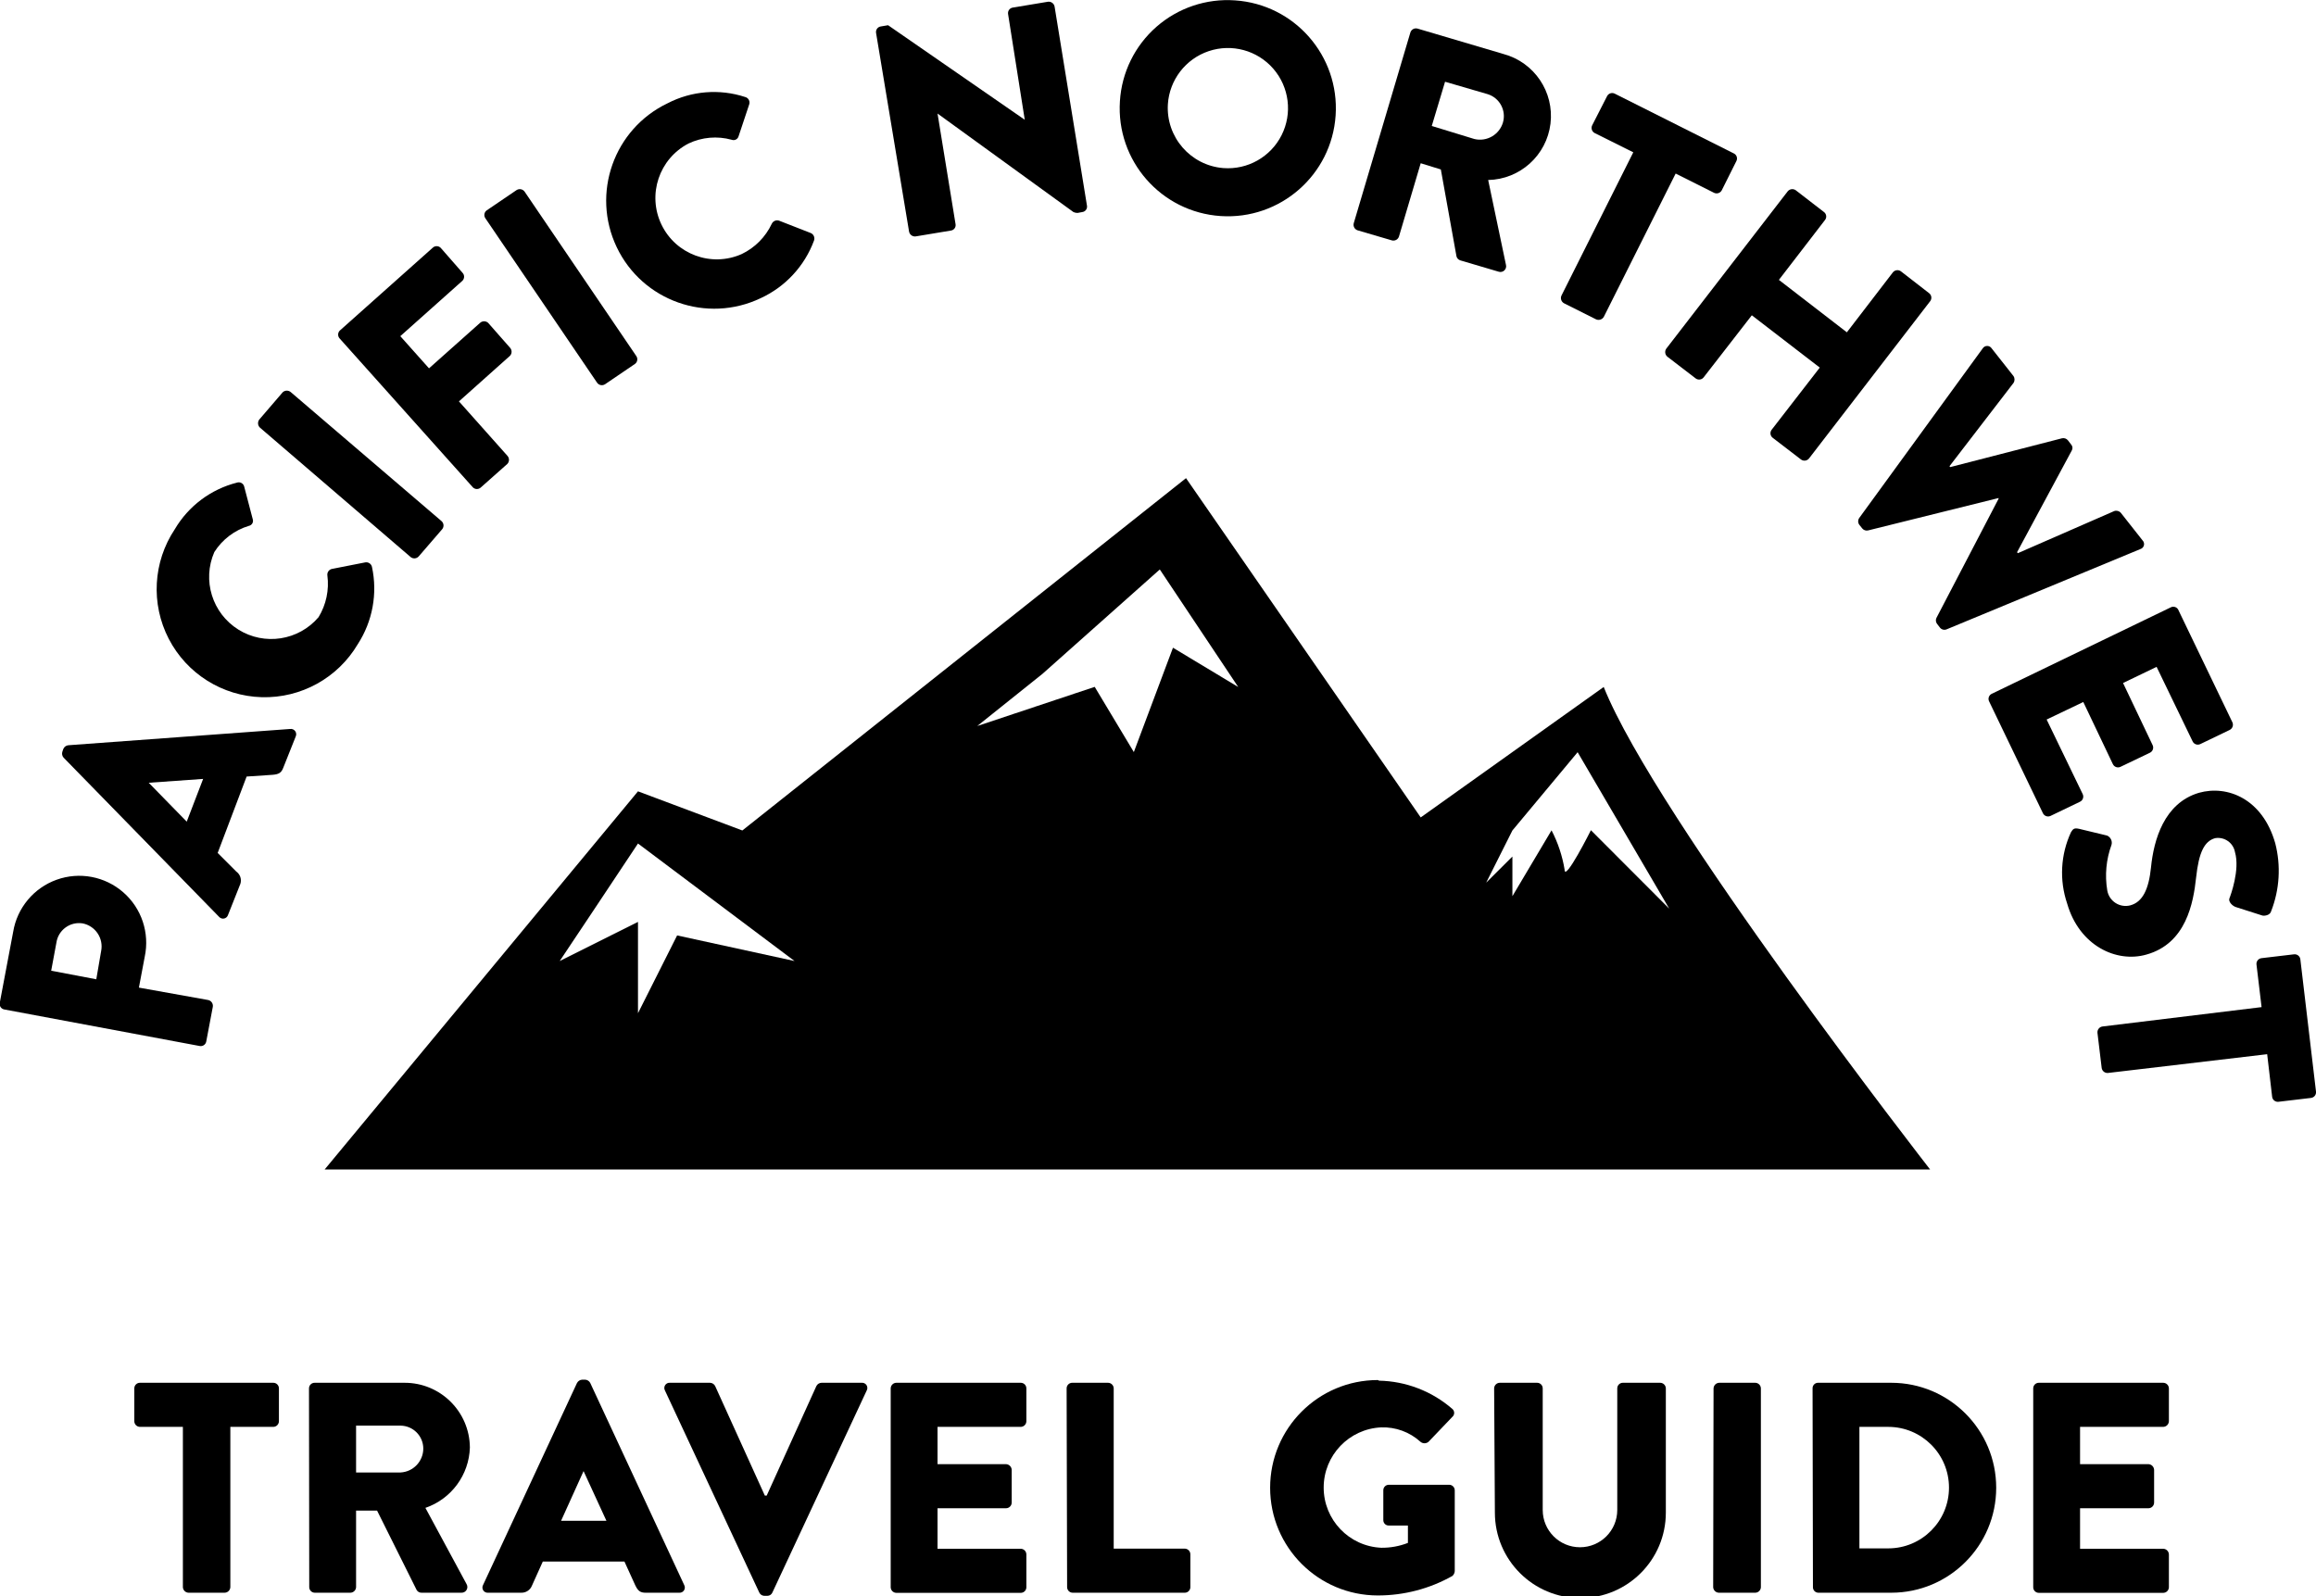
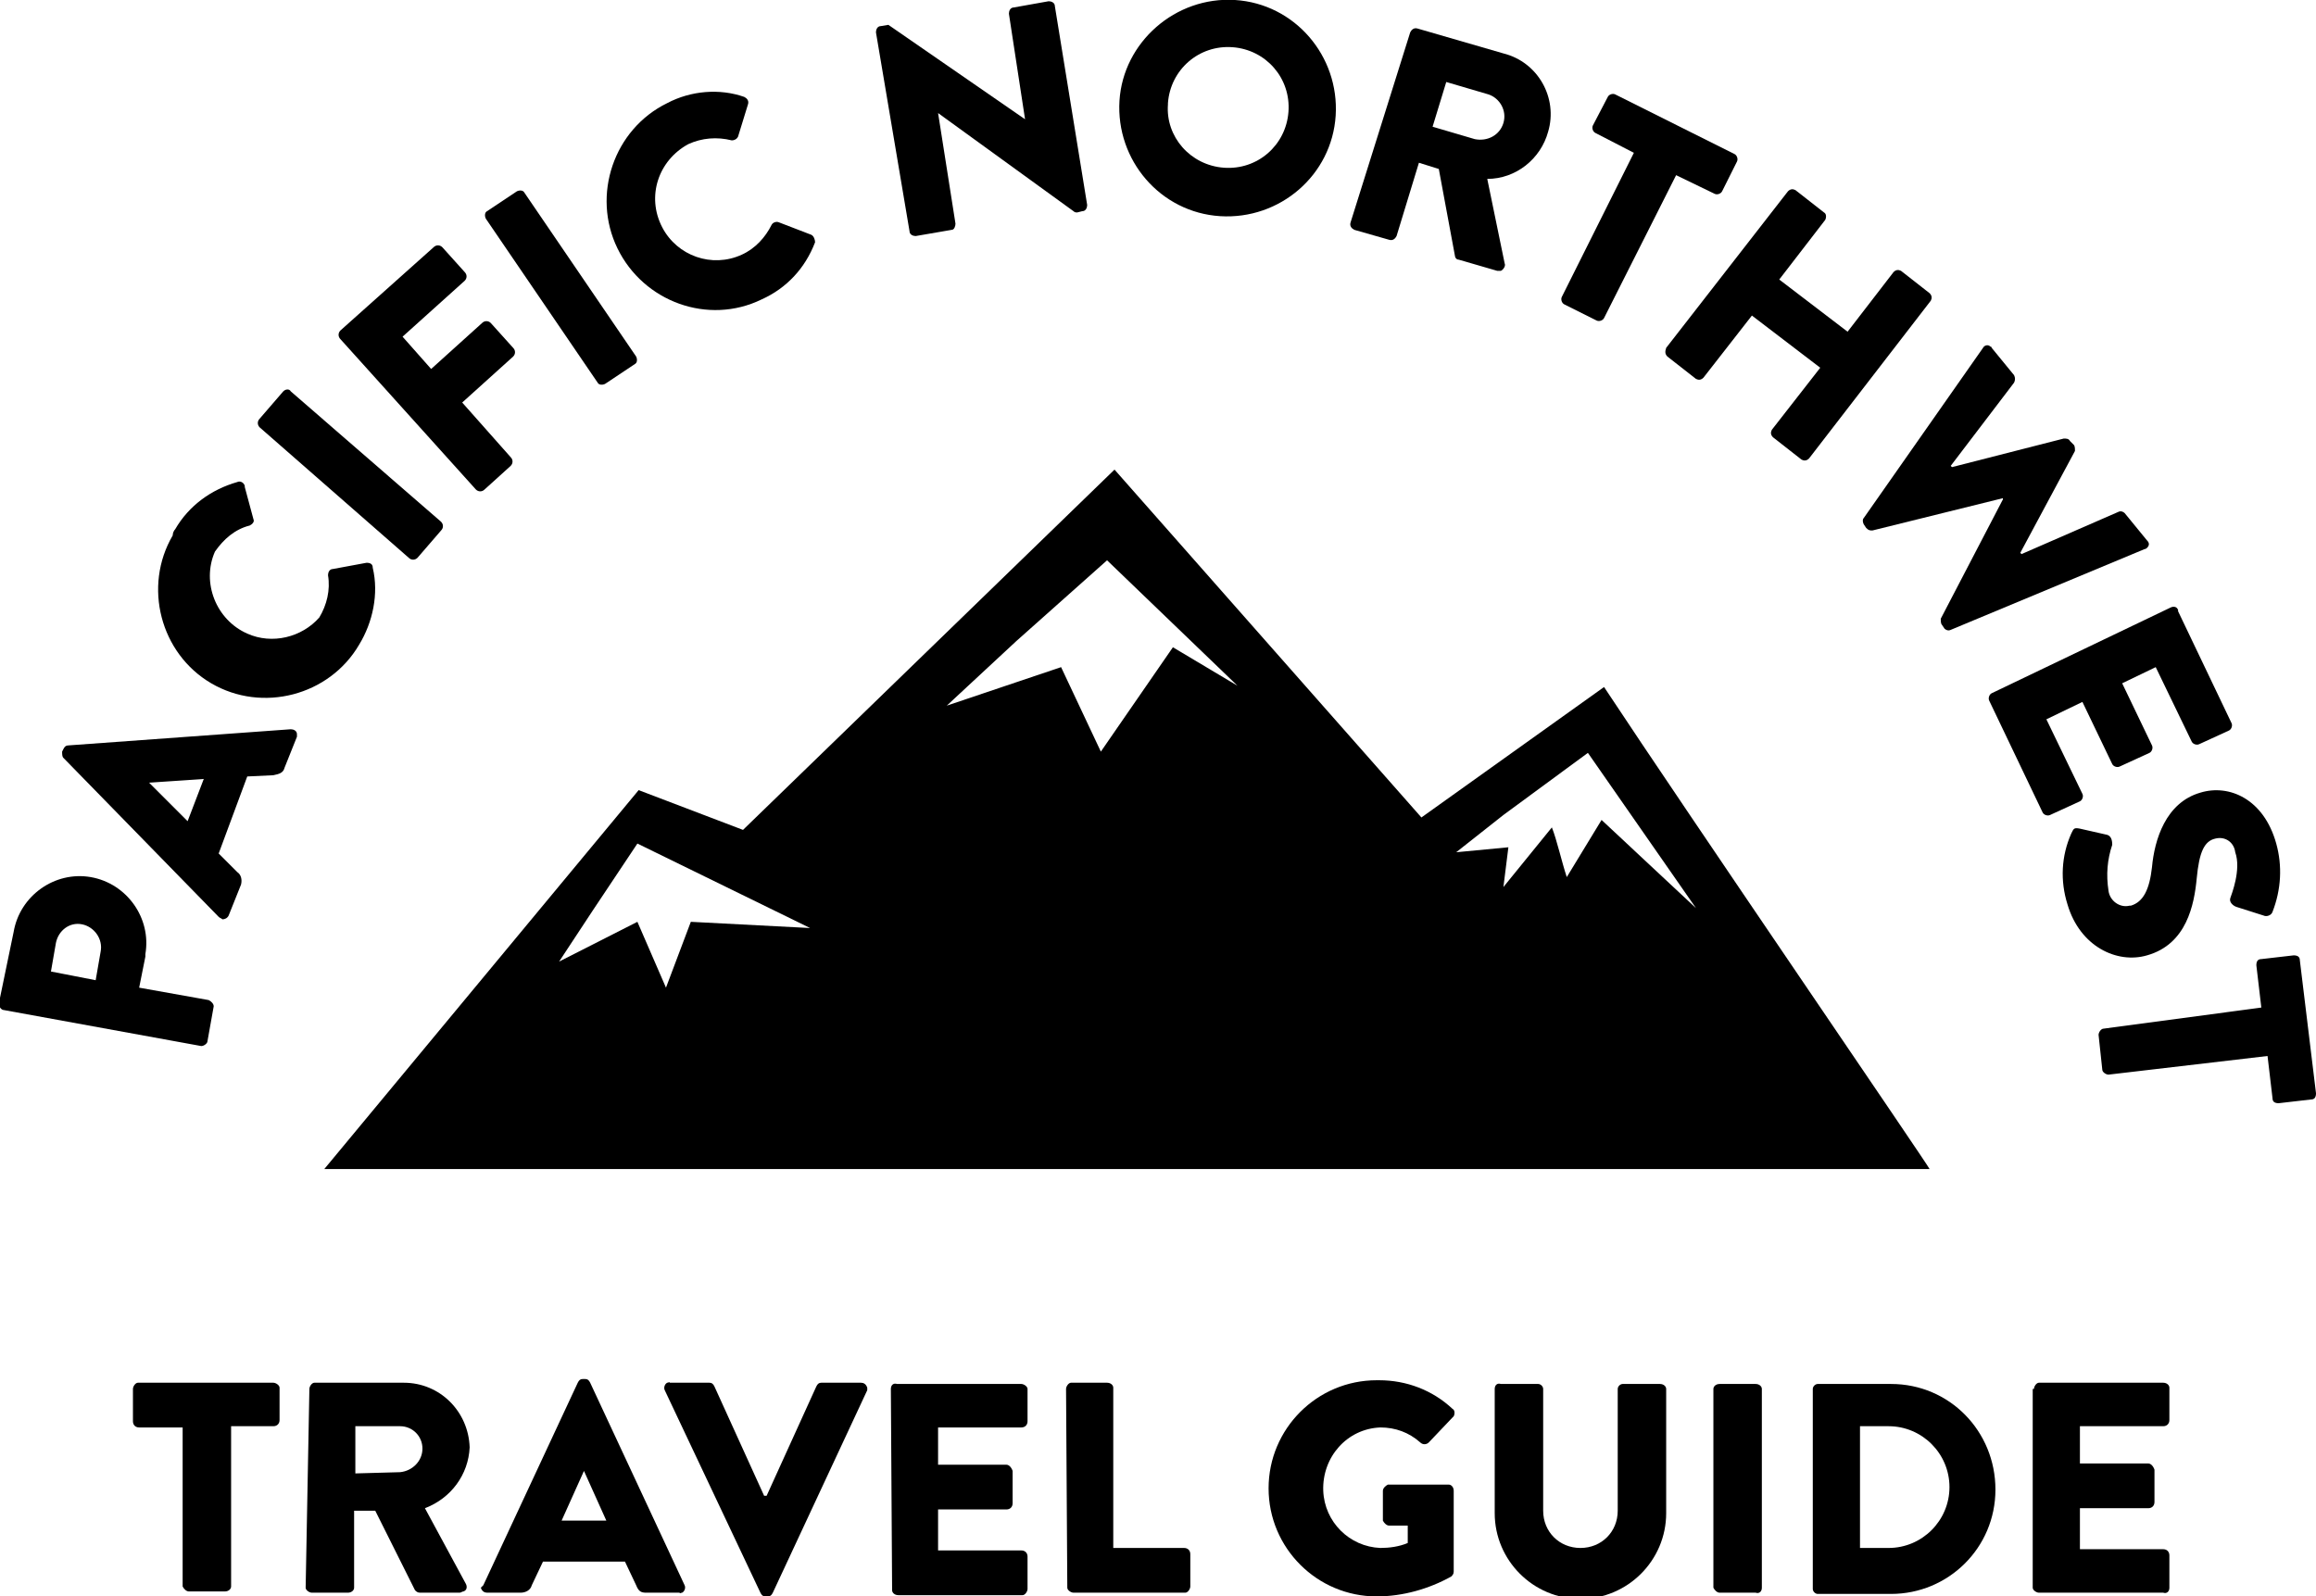
- <svg xmlns="http://www.w3.org/2000/svg" id="Layer_1" data-name="Layer 1" viewBox="0 0 186.41 128.45">
-   <path d="M3,93.12a.45.45,0,0,1-.37-.53l1.08-5.72a5.39,5.39,0,1,1,10.59,2l-.47,2.49,5.58,1a.48.48,0,0,1,.37.54l-.53,2.8a.45.45,0,0,1-.53.36Zm7.79-4.7A1.89,1.89,0,0,0,9.3,86.19a1.84,1.84,0,0,0-2.11,1.55L6.77,90l3.63.69Z" transform="translate(-2.65 -11.86)" />
-   <path d="M20.3,85.68,7.77,72.85a.49.49,0,0,1-.1-.48l.08-.23a.49.49,0,0,1,.4-.29L26,70.54a.43.43,0,0,1,.45.61l-1,2.51c-.15.4-.35.53-.86.57l-2.09.14-2.33,6.15,1.5,1.5A.88.88,0,0,1,22,83L21,85.52A.42.42,0,0,1,20.3,85.68ZM19,74.56l-4.38.31v0L17.68,78Z" transform="translate(-2.65 -11.86)" />
-   <path d="M16.72,54.46a8.13,8.13,0,0,1,5-3.75.45.45,0,0,1,.59.34L23,53.68a.41.41,0,0,1-.32.51,5,5,0,0,0-2.78,2.11,5,5,0,0,0,8.39,5.24A5.16,5.16,0,0,0,29,58.18a.47.47,0,0,1,.35-.52l2.7-.53a.47.47,0,0,1,.54.37,8.24,8.24,0,0,1-1.14,6.21,8.7,8.7,0,1,1-14.73-9.25Z" transform="translate(-2.65 -11.86)" />
-   <path d="M23.57,46.28a.49.49,0,0,1-.05-.65l1.89-2.2a.49.49,0,0,1,.65,0L38.19,53.81a.47.47,0,0,1,.05.65l-1.89,2.19a.47.47,0,0,1-.65.05Z" transform="translate(-2.65 -11.86)" />
-   <path d="M30,39.12a.46.46,0,0,1,0-.65l7.47-6.66a.46.46,0,0,1,.65,0l1.75,2a.46.46,0,0,1,0,.65l-5,4.46,2.31,2.59,4.11-3.66a.48.48,0,0,1,.65,0l1.76,2a.48.48,0,0,1,0,.65l-4.11,3.67,3.9,4.38a.48.48,0,0,1,0,.65l-2.13,1.89a.46.46,0,0,1-.65,0Z" transform="translate(-2.65 -11.86)" />
-   <path d="M41.71,29.42a.46.46,0,0,1,.12-.63l2.4-1.63a.48.48,0,0,1,.64.12l9,13.25a.46.46,0,0,1-.12.63l-2.4,1.63a.47.47,0,0,1-.64-.12Z" transform="translate(-2.65 -11.86)" />
-   <path d="M56.39,20.17a8.08,8.08,0,0,1,6.24-.5.46.46,0,0,1,.32.6l-.86,2.58a.42.42,0,0,1-.55.26,5,5,0,0,0-3.47.3,4.94,4.94,0,0,0,4.28,8.9,5.12,5.12,0,0,0,2.42-2.44.48.48,0,0,1,.58-.25l2.56,1a.48.48,0,0,1,.26.6,8.27,8.27,0,0,1-4.29,4.64,8.69,8.69,0,1,1-7.49-15.69Z" transform="translate(-2.65 -11.86)" />
-   <path d="M73.16,14.49a.45.45,0,0,1,.38-.5l.59-.1,11,7.61h0L83.79,13a.45.45,0,0,1,.38-.53L87,12a.48.48,0,0,1,.53.38l2.61,16.05a.44.44,0,0,1-.38.5l-.38.07a.75.75,0,0,1-.33-.07L78.11,21h0l1.45,8.9a.44.44,0,0,1-.38.52l-2.83.47a.48.48,0,0,1-.53-.38Z" transform="translate(-2.65 -11.86)" />
-   <path d="M102.05,11.89A8.7,8.7,0,1,1,92.79,20,8.67,8.67,0,0,1,102.05,11.89Zm-.94,13.5a4.84,4.84,0,1,0-4.46-5.14A4.86,4.86,0,0,0,101.11,25.39Z" transform="translate(-2.65 -11.86)" />
-   <path d="M116.17,14.47a.47.47,0,0,1,.57-.31l6.93,2.05a5.16,5.16,0,0,1-1.24,10.14l1.43,6.82a.46.46,0,0,1-.59.56l-3.08-.91a.46.46,0,0,1-.31-.32l-1.26-7L117,25l-1.75,5.9a.47.47,0,0,1-.57.31l-2.76-.81a.47.47,0,0,1-.31-.57Zm5.15,8.58a1.93,1.93,0,0,0,2.3-1.33,1.85,1.85,0,0,0-1.23-2.28l-3.43-1L117.89,22Z" transform="translate(-2.65 -11.86)" />
-   <path d="M134.11,24.12,131,22.57a.47.47,0,0,1-.2-.62L132,19.6a.46.46,0,0,1,.62-.2l9.58,4.81a.45.45,0,0,1,.21.61l-1.18,2.36a.47.47,0,0,1-.62.2l-3.09-1.55-5.78,11.53a.49.49,0,0,1-.62.21l-2.59-1.3a.48.48,0,0,1-.2-.62Z" transform="translate(-2.65 -11.86)" />
-   <path d="M146.54,27.26a.48.48,0,0,1,.64-.09l2.28,1.76a.45.45,0,0,1,.08.64l-3.71,4.82,5.47,4.22L155,33.79a.47.47,0,0,1,.65-.09l2.27,1.76a.46.46,0,0,1,.09.64l-9.76,12.67a.47.47,0,0,1-.64.08l-2.28-1.75a.46.46,0,0,1-.08-.65l3.87-5-5.47-4.21-3.88,5a.46.46,0,0,1-.64.08l-2.28-1.75a.48.48,0,0,1-.08-.65Z" transform="translate(-2.65 -11.86)" />
-   <path d="M162.23,39.91a.43.43,0,0,1,.73,0l1.75,2.22a.5.5,0,0,1,0,.56l-5.15,6.7.06.07,9-2.32a.48.48,0,0,1,.47.16l.26.34a.41.41,0,0,1,.05.49L165,56.31l.06.08L172.82,53a.49.49,0,0,1,.53.14l1.75,2.22a.42.42,0,0,1-.18.7l-15.59,6.46a.46.46,0,0,1-.53-.13l-.24-.31a.46.46,0,0,1-.05-.48l5-9.59,0-.06L153,54.56a.47.47,0,0,1-.46-.16l-.24-.3a.47.47,0,0,1,0-.55Z" transform="translate(-2.65 -11.86)" />
-   <path d="M177.35,60.76A.45.45,0,0,1,178,61l4.33,9a.47.47,0,0,1-.22.62l-2.37,1.14a.46.46,0,0,1-.61-.22l-2.9-6-2.7,1.3,2.38,5a.46.46,0,0,1-.21.61l-2.38,1.14a.46.46,0,0,1-.61-.22l-2.38-5-2.95,1.41,2.9,6a.46.46,0,0,1-.22.62l-2.37,1.14a.46.46,0,0,1-.61-.22l-4.33-9a.45.45,0,0,1,.21-.61Z" transform="translate(-2.65 -11.86)" />
-   <path d="M170,78.58l2.24.54a.63.63,0,0,1,.36.75,7.2,7.2,0,0,0-.34,3.67,1.5,1.5,0,0,0,1.85,1.2c1-.27,1.49-1.3,1.67-3.06.22-2.22,1.06-5.17,3.85-6,2.3-.65,5.13.48,6.15,4.06a8.93,8.93,0,0,1-.33,5.47c-.08.32-.51.39-.7.35l-2.13-.68c-.3-.09-.63-.45-.53-.7s.86-2.31.45-3.72a1.39,1.39,0,0,0-1.6-1.13c-.86.24-1.31,1.13-1.53,3.17s-.8,5.31-4,6.2c-2.4.69-5.4-.7-6.38-4.11a7.73,7.73,0,0,1,.31-5.74C169.51,78.58,169.59,78.49,170,78.58Z" transform="translate(-2.65 -11.86)" />
-   <path d="M184.68,92.93l-.41-3.43a.46.46,0,0,1,.4-.51l2.62-.31a.46.46,0,0,1,.51.4l1.26,10.65a.46.46,0,0,1-.4.51l-2.62.31a.46.46,0,0,1-.51-.4l-.4-3.43-12.81,1.51a.47.47,0,0,1-.51-.4L171.47,95a.47.47,0,0,1,.4-.51Z" transform="translate(-2.65 -11.86)" />
-   <path d="M17.37,126.72H13.92a.46.46,0,0,1-.46-.46v-2.64a.45.45,0,0,1,.46-.45H24.64a.45.45,0,0,1,.46.45v2.64a.46.46,0,0,1-.46.46H21.19v12.9a.47.47,0,0,1-.46.45h-2.9a.47.47,0,0,1-.46-.45Z" transform="translate(-2.65 -11.86)" />
-   <path d="M27.52,123.62a.45.45,0,0,1,.46-.45H35.2a5.25,5.25,0,0,1,5.27,5.21,5.31,5.31,0,0,1-3.58,4.86l3.31,6.13a.46.46,0,0,1-.41.7H36.58a.45.45,0,0,1-.39-.21L33,133.46H31.31v6.16a.47.47,0,0,1-.46.45H28a.45.45,0,0,1-.46-.45Zm7.37,6.77a1.93,1.93,0,0,0,1.83-1.93,1.85,1.85,0,0,0-1.83-1.84H31.31v3.77Z" transform="translate(-2.65 -11.86)" />
-   <path d="M41.53,139.45l7.56-16.26a.51.51,0,0,1,.41-.27h.25a.49.49,0,0,1,.41.27l7.56,16.26a.42.42,0,0,1-.41.62H54.62c-.43,0-.62-.14-.84-.6l-.87-1.91H46.34l-.87,1.93a.9.9,0,0,1-.87.58H41.94A.42.42,0,0,1,41.53,139.45Zm9.93-5.17-1.84-4h0l-1.81,4Z" transform="translate(-2.65 -11.86)" />
-   <path d="M56.17,123.79a.42.42,0,0,1,.41-.62H59.8a.48.48,0,0,1,.41.26l4,8.82h.15l4-8.82a.48.48,0,0,1,.41-.26H72a.42.42,0,0,1,.41.62l-7.59,16.26a.44.44,0,0,1-.41.27h-.24a.46.46,0,0,1-.41-.27Z" transform="translate(-2.65 -11.86)" />
-   <path d="M74.34,123.62a.46.46,0,0,1,.46-.45h10a.45.45,0,0,1,.46.45v2.64a.46.46,0,0,1-.46.46H78.11v3h5.51a.48.48,0,0,1,.46.46v2.63a.46.46,0,0,1-.46.46H78.11v3.26H84.8a.46.46,0,0,1,.46.46v2.64a.45.45,0,0,1-.46.45h-10a.46.46,0,0,1-.46-.45Z" transform="translate(-2.65 -11.86)" />
-   <path d="M88.5,123.62a.45.45,0,0,1,.46-.45h2.87a.46.46,0,0,1,.46.45v12.9H98a.46.46,0,0,1,.46.46v2.64a.45.45,0,0,1-.46.45H89a.45.45,0,0,1-.46-.45Z" transform="translate(-2.65 -11.86)" />
-   <path d="M113.65,123a9.28,9.28,0,0,1,5.89,2.27.42.42,0,0,1,0,.65l-1.91,2a.5.5,0,0,1-.65,0,4.47,4.47,0,0,0-3.16-1.16,4.85,4.85,0,0,0,0,9.69,5.7,5.7,0,0,0,2.15-.39v-1.4h-1.52a.43.43,0,0,1-.46-.43v-2.39a.44.44,0,0,1,.46-.46h4.86a.45.45,0,0,1,.43.46l0,6.49a.56.56,0,0,1-.19.39,12.21,12.21,0,0,1-6,1.57,8.67,8.67,0,1,1,0-17.34Z" transform="translate(-2.65 -11.86)" />
-   <path d="M122.91,123.62a.46.46,0,0,1,.46-.45h3a.45.45,0,0,1,.45.45v9.79a3,3,0,1,0,6,0v-9.79a.45.45,0,0,1,.45-.45h3a.46.46,0,0,1,.46.45v10a6.88,6.88,0,0,1-13.76,0Z" transform="translate(-2.65 -11.86)" />
-   <path d="M140.57,123.62a.47.47,0,0,1,.46-.45h2.89a.46.46,0,0,1,.46.45v16a.46.46,0,0,1-.46.45H141a.47.47,0,0,1-.46-.45Z" transform="translate(-2.65 -11.86)" />
-   <path d="M148.54,123.62a.44.44,0,0,1,.43-.45h5.9a8.45,8.45,0,1,1,0,16.9H149a.44.44,0,0,1-.43-.45Zm6.09,12.88a4.89,4.89,0,0,0,0-9.78h-2.32v9.78Z" transform="translate(-2.65 -11.86)" />
-   <path d="M166.3,123.62a.45.45,0,0,1,.46-.45h10a.46.46,0,0,1,.46.45v2.64a.47.47,0,0,1-.46.46h-6.69v3h5.5a.48.48,0,0,1,.46.46v2.63a.46.46,0,0,1-.46.46h-5.5v3.26h6.69a.47.47,0,0,1,.46.46v2.64a.46.46,0,0,1-.46.45h-10a.45.45,0,0,1-.46-.45Z" transform="translate(-2.65 -11.86)" />
-   <path d="M131.73,67.16,117,77.66,98.11,50.35,62.4,78.71,54,75.56,28.78,106H158S135.93,77.66,131.73,67.16Zm-74.58,20L54,93.42V86.07l-6.3,3.15,2.71-4.06L54,79.76,66.6,89.22ZM97.06,64l-3.15,8.4-3.15-5.25-9.45,3.15,5.25-4.2L96,57.7l6.31,9.46Zm31.52,17.85a10.58,10.58,0,0,0-1.05-3.15L124.38,84V80.81l-2.11,2.1,2.11-4.2,5.25-6.3L137,85l-6.3-6.31S128.58,82.91,128.58,81.86Z" transform="translate(-2.65 -11.86)" />
+ <svg xmlns="http://www.w3.org/2000/svg" version="1.1" id="Layer_1" x="0px" y="0px" viewBox="0 0 186.4 128.4" style="enable-background:new 0 0 186.4 128.4;" xml:space="preserve">
+   <path d="M0.3,81.3c-0.2,0-0.4-0.3-0.4-0.5c0,0,0,0,0,0L1.1,75c0.5-2.9,3.3-4.9,6.2-4.4s4.9,3.3,4.4,6.2c0,0.1,0,0.2,0,0.2l-0.5,2.5  l5.6,1c0.2,0.1,0.4,0.3,0.4,0.5l-0.5,2.8c0,0.2-0.3,0.4-0.5,0.4c0,0,0,0,0,0L0.3,81.3z M8.1,76.6c0.2-1-0.5-2-1.5-2.2c0,0,0,0,0,0  c-1-0.2-1.9,0.5-2.1,1.5c0,0,0,0,0,0l-0.4,2.3l3.6,0.7L8.1,76.6z" />
+   <path d="M17.6,73.8L5.1,61C5,60.9,5,60.7,5,60.5l0.1-0.2C5.2,60.1,5.3,60,5.5,60l17.9-1.3c0.2,0,0.5,0.1,0.5,0.4c0,0.1,0,0.2,0,0.2  l-1,2.5c-0.1,0.4-0.4,0.5-0.9,0.6l-2.1,0.1l-2.3,6.2l1.5,1.5c0.3,0.2,0.4,0.6,0.3,1l-1,2.5c-0.1,0.2-0.3,0.3-0.5,0.3  C17.8,73.9,17.7,73.9,17.6,73.8z M16.4,62.7L12,63l0,0l3.1,3.1L16.4,62.7z" />
+   <path d="M14.1,42.6c1.1-1.9,2.9-3.2,5-3.8c0.2-0.1,0.5,0,0.6,0.3c0,0,0,0,0,0.1l0.7,2.6c0.1,0.2-0.1,0.4-0.3,0.5c0,0,0,0,0,0  c-1.2,0.3-2.1,1.1-2.8,2.1c-1.1,2.5,0.1,5.5,2.6,6.6c2,0.9,4.4,0.3,5.8-1.3c0.6-1,0.9-2.2,0.7-3.4c0-0.2,0.1-0.5,0.4-0.5l2.7-0.5  c0.3,0,0.5,0.1,0.5,0.4c0.5,2.1,0,4.4-1.1,6.2c-2.4,4.1-7.8,5.5-11.9,3.1c-4.1-2.4-5.5-7.8-3.1-11.9C13.9,42.9,14,42.7,14.1,42.6z" />
+   <path d="M20.9,34.4c-0.2-0.2-0.2-0.5,0-0.7l1.9-2.2c0.2-0.2,0.5-0.2,0.6,0L35.5,42c0.2,0.2,0.2,0.5,0,0.7l-1.9,2.2  c-0.2,0.2-0.5,0.2-0.7,0L20.9,34.4z" />
+   <path d="M27.4,27.3c-0.2-0.2-0.2-0.5,0-0.7l7.5-6.7c0.2-0.2,0.5-0.2,0.7,0l1.8,2c0.2,0.2,0.2,0.5,0,0.7l-5,4.5l2.3,2.6l4.1-3.7  c0.2-0.2,0.5-0.2,0.7,0l1.8,2c0.2,0.2,0.2,0.5,0,0.7l-4.1,3.7l3.9,4.4c0.2,0.2,0.2,0.5,0,0.7l-2.1,1.9c-0.2,0.2-0.5,0.2-0.7,0  L27.4,27.3z" />
+   <path d="M39.1,17.6c-0.1-0.2-0.1-0.5,0.1-0.6l2.4-1.6c0.2-0.1,0.5-0.1,0.6,0.1l9,13.2c0.1,0.2,0.1,0.5-0.1,0.6l-2.4,1.6  c-0.2,0.1-0.5,0.1-0.6-0.1L39.1,17.6z" />
+   <path d="M53.7,8.3c1.9-1,4.2-1.2,6.2-0.5c0.2,0.1,0.4,0.3,0.3,0.6c0,0,0,0,0,0L59.4,11c-0.1,0.2-0.3,0.3-0.5,0.3c0,0,0,0,0,0  c-1.2-0.3-2.4-0.2-3.5,0.3c-2.4,1.3-3.4,4.2-2.1,6.7c1.2,2.3,4,3.3,6.4,2.2c1.1-0.5,1.9-1.4,2.4-2.4c0.1-0.2,0.4-0.3,0.6-0.2l2.6,1  c0.2,0.1,0.3,0.4,0.3,0.6c-0.8,2.1-2.3,3.7-4.3,4.6c-4.3,2.1-9.5,0.2-11.6-4.1S49.4,10.4,53.7,8.3C53.7,8.3,53.7,8.3,53.7,8.3z" />
+   <path d="M70.5,2.6c0-0.2,0.1-0.5,0.4-0.5L71.5,2l11,7.6l0,0l-1.3-8.5c0-0.2,0.1-0.5,0.4-0.5c0,0,0,0,0,0l2.8-0.5  c0.2,0,0.5,0.1,0.5,0.4l2.6,16c0,0.2-0.1,0.5-0.4,0.5c0,0,0,0,0,0l-0.4,0.1c-0.1,0-0.2,0-0.3-0.1L75.5,9.1l0,0l1.4,8.9  c0,0.2-0.1,0.5-0.3,0.5c0,0,0,0,0,0L73.7,19c-0.2,0-0.5-0.1-0.5-0.4L70.5,2.6z" />
+   <path d="M99.4,0c4.8,0.3,8.4,4.5,8.1,9.3c-0.3,4.8-4.5,8.4-9.3,8.1c-4.8-0.3-8.4-4.5-8.1-9.3C90.4,3.4,94.6-0.3,99.4,0  C99.4,0,99.4,0,99.4,0z M98.5,13.5c2.7,0.2,5-1.8,5.2-4.5s-1.8-5-4.5-5.2s-5,1.8-5.2,4.5c0,0,0,0,0,0.1C93.8,11,95.8,13.3,98.5,13.5  z" />
+   <path d="M113.5,2.6c0.1-0.2,0.3-0.4,0.6-0.3l6.9,2c2.8,0.7,4.4,3.6,3.6,6.3c-0.6,2.2-2.6,3.8-4.9,3.8l1.4,6.8  c0.1,0.2-0.1,0.5-0.3,0.6c-0.1,0-0.2,0-0.3,0l-3.1-0.9c-0.2,0-0.3-0.2-0.3-0.3l-1.3-7l-1.6-0.5l-1.8,5.9c-0.1,0.2-0.3,0.4-0.6,0.3  l-2.8-0.8c-0.2-0.1-0.4-0.3-0.3-0.6L113.5,2.6z M118.7,11.2c1,0.2,2-0.3,2.3-1.3c0.3-1-0.3-2-1.2-2.3l-3.4-1l-1.1,3.6L118.7,11.2z" />
+   <path d="M131.5,12.3l-3.1-1.6c-0.2-0.1-0.3-0.4-0.2-0.6l1.2-2.3c0.1-0.2,0.4-0.3,0.6-0.2c0,0,0,0,0,0l9.6,4.8  c0.2,0.1,0.3,0.4,0.2,0.6c0,0,0,0,0,0l-1.2,2.4c-0.1,0.2-0.4,0.3-0.6,0.2l-3.1-1.5l-5.8,11.5c-0.1,0.2-0.4,0.3-0.6,0.2l-2.6-1.3  c-0.2-0.1-0.3-0.4-0.2-0.6L131.5,12.3z" />
+   <path d="M143.9,15.4c0.2-0.2,0.4-0.2,0.6-0.1l2.3,1.8c0.2,0.1,0.2,0.4,0.1,0.6c0,0,0,0,0,0l-3.7,4.8l5.5,4.2l3.7-4.8  c0.2-0.2,0.4-0.2,0.6-0.1l2.3,1.8c0.2,0.2,0.2,0.4,0.1,0.6l-9.8,12.7c-0.2,0.2-0.4,0.2-0.6,0.1l-2.3-1.8c-0.2-0.2-0.2-0.4-0.1-0.6  c0,0,0,0,0,0l3.9-5l-5.5-4.2l-3.9,5c-0.2,0.2-0.4,0.2-0.6,0.1l-2.3-1.8c-0.2-0.2-0.2-0.4-0.1-0.7L143.9,15.4z" />
+   <path d="M159.6,28c0.1-0.2,0.4-0.3,0.6-0.1c0.1,0,0.1,0.1,0.1,0.1l1.8,2.2c0.1,0.2,0.1,0.4,0,0.6l-5.1,6.7l0.1,0.1l9-2.3  c0.2,0,0.4,0,0.5,0.2l0.3,0.3c0.1,0.1,0.1,0.3,0.1,0.5l-4.4,8.2l0.1,0.1l7.8-3.4c0.2-0.1,0.4,0,0.5,0.1l1.8,2.2  c0.2,0.2,0.2,0.4,0,0.6c0,0-0.1,0.1-0.2,0.1l-15.6,6.5c-0.2,0.1-0.4,0-0.5-0.1l-0.2-0.3c-0.1-0.1-0.1-0.3-0.1-0.5l5-9.6v-0.1  l-10.5,2.6c-0.2,0-0.3,0-0.5-0.2l-0.2-0.3c-0.1-0.2-0.1-0.4,0-0.5L159.6,28z" />
+   <path d="M174.7,48.9c0.2-0.1,0.5-0.1,0.6,0.2c0,0,0,0,0,0.1l4.3,9c0.1,0.2,0,0.5-0.2,0.6l-2.4,1.1c-0.2,0.1-0.5,0-0.6-0.2l-2.9-6  l-2.7,1.3l2.4,5c0.1,0.2,0,0.5-0.2,0.6l-2.4,1.1c-0.2,0.1-0.5,0-0.6-0.2l-2.4-5l-2.9,1.4l2.9,6c0.1,0.2,0,0.5-0.2,0.6c0,0,0,0,0,0  l-2.4,1.1c-0.2,0.1-0.5,0-0.6-0.2l-4.3-9c-0.1-0.2,0-0.5,0.2-0.6c0,0,0,0,0,0L174.7,48.9z" />
+   <path d="M167.4,66.7l2.2,0.5c0.3,0.1,0.4,0.4,0.4,0.8c-0.4,1.2-0.5,2.4-0.3,3.7c0.1,0.8,0.9,1.4,1.7,1.2c0,0,0.1,0,0.1,0  c1-0.3,1.5-1.3,1.7-3.1c0.2-2.2,1.1-5.2,3.9-6c2.3-0.7,5.1,0.5,6.1,4.1c0.5,1.8,0.4,3.7-0.3,5.5c-0.1,0.3-0.5,0.4-0.7,0.3L180,73  c-0.3-0.1-0.6-0.4-0.5-0.7s0.9-2.3,0.4-3.7c-0.1-0.8-0.8-1.3-1.6-1.1c-0.9,0.2-1.3,1.1-1.5,3.2s-0.8,5.3-4,6.2  c-2.4,0.7-5.4-0.7-6.4-4.1c-0.6-1.9-0.5-3.9,0.3-5.7C166.9,66.7,166.9,66.6,167.4,66.7z" />
+   <path d="M182,81.1l-0.4-3.4c0-0.3,0.1-0.5,0.4-0.5l2.6-0.3c0.3,0,0.5,0.1,0.5,0.4l1.3,10.7c0,0.3-0.1,0.5-0.4,0.5l-2.6,0.3  c-0.3,0-0.5-0.1-0.5-0.4l-0.4-3.4l-12.8,1.5c-0.2,0-0.5-0.2-0.5-0.4l-0.3-2.8c0-0.2,0.2-0.5,0.4-0.5L182,81.1z" />
+   <path d="M14.7,114.9h-3.5c-0.3,0-0.5-0.2-0.5-0.5v-2.6c0-0.2,0.2-0.5,0.4-0.5c0,0,0,0,0,0H22c0.2,0,0.5,0.2,0.5,0.4c0,0,0,0,0,0v2.6  c0,0.3-0.2,0.5-0.5,0.5h-3.4v12.9c0,0.2-0.2,0.4-0.5,0.4h-2.9c-0.2,0-0.4-0.2-0.5-0.4L14.7,114.9z" />
+   <path d="M24.9,111.8c0-0.2,0.2-0.5,0.4-0.5c0,0,0,0,0,0h7.2c2.9,0,5.2,2.3,5.3,5.2c-0.1,2.2-1.5,4.1-3.6,4.9l3.3,6.1  c0.1,0.2,0.1,0.5-0.2,0.6c-0.1,0-0.2,0.1-0.3,0.1h-3.2c-0.2,0-0.3-0.1-0.4-0.2l-3.2-6.4h-1.7v6.2c0,0.2-0.2,0.4-0.5,0.4h-2.9  c-0.2,0-0.5-0.2-0.5-0.4c0,0,0,0,0,0L24.9,111.8z M32.2,118.5c1-0.1,1.8-0.9,1.8-1.9c0-1-0.8-1.8-1.8-1.8h-3.6v3.8L32.2,118.5z" />
+   <path d="M38.9,127.6l7.6-16.3c0.1-0.2,0.2-0.3,0.4-0.3h0.2c0.2,0,0.3,0.1,0.4,0.3l7.6,16.3c0.1,0.2,0,0.5-0.2,0.6  c-0.1,0-0.2,0.1-0.2,0H52c-0.4,0-0.6-0.1-0.8-0.6l-0.9-1.9h-6.6l-0.9,1.9c-0.1,0.4-0.5,0.6-0.9,0.6h-2.7c-0.2,0-0.4-0.1-0.5-0.4  C38.8,127.7,38.8,127.7,38.9,127.6z M48.8,122.4l-1.8-4l0,0l-1.8,4H48.8z" />
+   <path d="M53.5,111.9c-0.1-0.2,0-0.5,0.2-0.6c0.1,0,0.2-0.1,0.2,0h3.2c0.2,0,0.3,0.1,0.4,0.3l4,8.8h0.2l4-8.8  c0.1-0.2,0.2-0.3,0.4-0.3h3.2c0.2,0,0.4,0.1,0.5,0.4c0,0.1,0,0.2,0,0.2l-7.6,16.3c-0.1,0.2-0.2,0.3-0.4,0.3h-0.2  c-0.2,0-0.3-0.1-0.4-0.3L53.5,111.9z" />
+   <path d="M71.7,111.8c0-0.3,0.2-0.5,0.5-0.4h10c0.2,0,0.5,0.2,0.5,0.4c0,0,0,0,0,0v2.6c0,0.3-0.2,0.5-0.5,0.5h-6.7v3H81  c0.2,0,0.4,0.2,0.5,0.5v2.6c0,0.3-0.2,0.5-0.5,0.5h0h-5.5v3.3h6.7c0.3,0,0.5,0.2,0.5,0.5l0,0v2.6c0,0.2-0.2,0.5-0.4,0.5c0,0,0,0,0,0  h-10c-0.3,0-0.5-0.2-0.5-0.4L71.7,111.8z" />
+   <path d="M85.8,111.8c0-0.2,0.2-0.5,0.4-0.5c0,0,0,0,0,0h2.9c0.3,0,0.5,0.2,0.5,0.4v12.9h5.7c0.3,0,0.5,0.2,0.5,0.5l0,0v2.6  c0,0.2-0.2,0.5-0.4,0.5c0,0,0,0,0,0h-9c-0.2,0-0.5-0.2-0.5-0.4c0,0,0,0,0,0L85.8,111.8z" />
+   <path d="M111,111.1c2.2,0,4.3,0.8,5.9,2.3c0.2,0.1,0.2,0.4,0.1,0.6c0,0,0,0-0.1,0.1l-1.9,2c-0.2,0.2-0.5,0.2-0.7,0  c-0.9-0.8-2-1.2-3.2-1.2c-2.7,0.1-4.7,2.4-4.6,5.1c0.1,2.5,2.1,4.5,4.6,4.6c0.7,0,1.5-0.1,2.2-0.4v-1.4h-1.5c-0.2,0-0.4-0.2-0.5-0.4  c0,0,0,0,0,0V120c0-0.2,0.2-0.4,0.4-0.5c0,0,0,0,0,0h4.9c0.2,0,0.4,0.2,0.4,0.5v6.5c0,0.2-0.1,0.3-0.2,0.4c-1.8,1-3.9,1.6-6,1.6  c-4.8,0-8.7-3.9-8.7-8.7c0-4.8,3.9-8.7,8.7-8.7c0,0,0,0,0,0L111,111.1z" />
+   <path d="M120.3,111.8c0-0.3,0.2-0.5,0.5-0.4h3c0.2,0,0.4,0.2,0.4,0.4v9.8c0,1.7,1.3,3,3,3c1.7,0,3-1.3,3-3v-9.8  c0-0.2,0.2-0.4,0.4-0.4h3c0.3,0,0.5,0.2,0.5,0.4v10c0,3.8-3.1,6.9-6.9,6.9c-3.8,0-6.9-3.1-6.9-6.9L120.3,111.8z" />
+   <path d="M137.9,111.8c0-0.2,0.2-0.4,0.5-0.4h2.9c0.3,0,0.5,0.2,0.5,0.4v16c0,0.3-0.2,0.5-0.5,0.4h-2.9c-0.2,0-0.4-0.2-0.5-0.4  L137.9,111.8z" />
+   <path d="M145.9,111.8c0-0.2,0.2-0.4,0.4-0.4c0,0,0,0,0,0h5.9c4.7,0,8.4,3.8,8.4,8.5s-3.8,8.4-8.4,8.4h-5.9c-0.2,0-0.4-0.2-0.4-0.4  c0,0,0,0,0,0L145.9,111.8z M152,124.6c2.7,0,4.9-2.2,4.9-4.9c0-2.7-2.2-4.9-4.9-4.9h-2.3v9.8H152z" />
+   <path d="M163.7,111.8c0-0.2,0.2-0.5,0.4-0.5c0,0,0,0,0,0h10c0.3,0,0.5,0.2,0.5,0.4v2.6c0,0.3-0.2,0.5-0.5,0.5h-6.7v3h5.5  c0.2,0,0.4,0.2,0.5,0.5v2.6c0,0.3-0.2,0.5-0.5,0.5h0h-5.5v3.3h6.7c0.3,0,0.5,0.2,0.5,0.5v2.6c0,0.3-0.2,0.5-0.5,0.4h-10  c-0.2,0-0.5-0.2-0.5-0.4c0,0,0,0,0,0V111.8z" />
+   <path d="M129.1,55.3l-14.7,10.5l-24.7-28l-29.9,29l-8.4-3.2L26.1,94.1h129.2C155.4,94.1,135.7,65.3,129.1,55.3z M55.6,74.2l-2,5.3  l-2.3-5.3L45,77.4l2.7-4.1l3.6-5.4l13.9,6.8L55.6,74.2z M94.4,52.1l-5.8,8.4l-3.2-6.8l-9.2,3.1l5.6-5.2l7.3-6.5l10.5,10.1L94.4,52.1  z M126.1,70.6c-0.4-1.2-0.8-3-1.2-4l-3.9,4.8l0.4-3.2l-4.2,0.4l3.8-3l6.8-5l8.7,12.5l-7.6-7.1" />
</svg>
